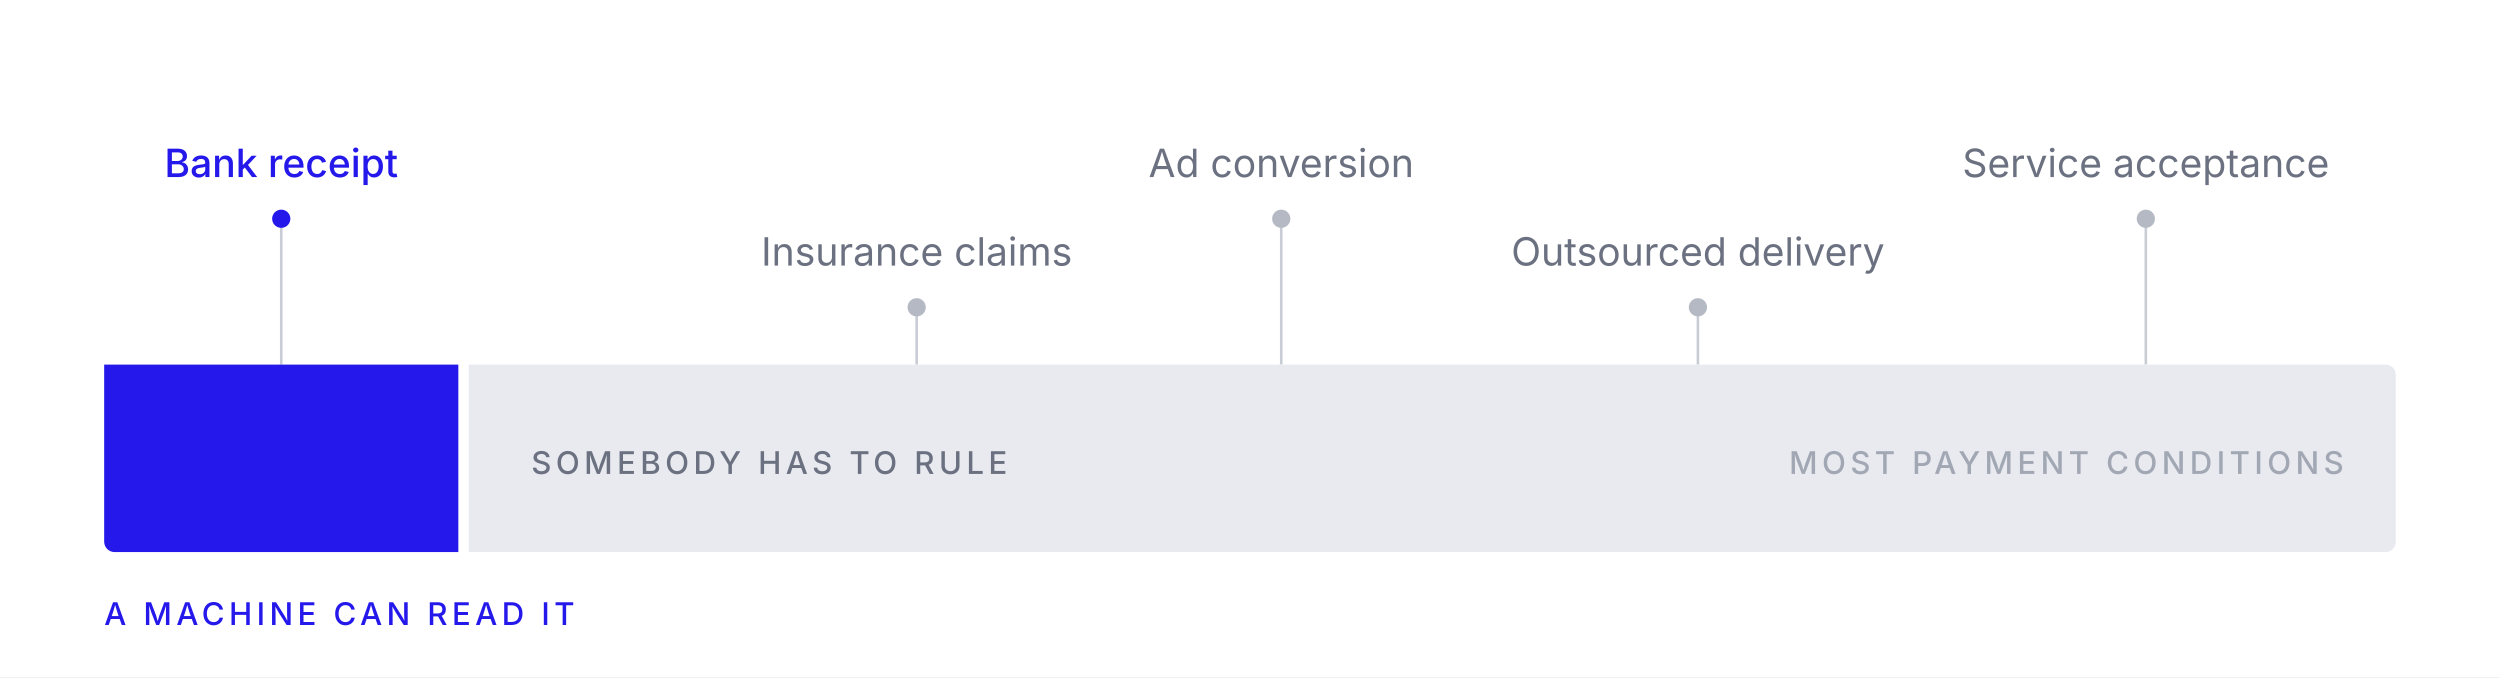
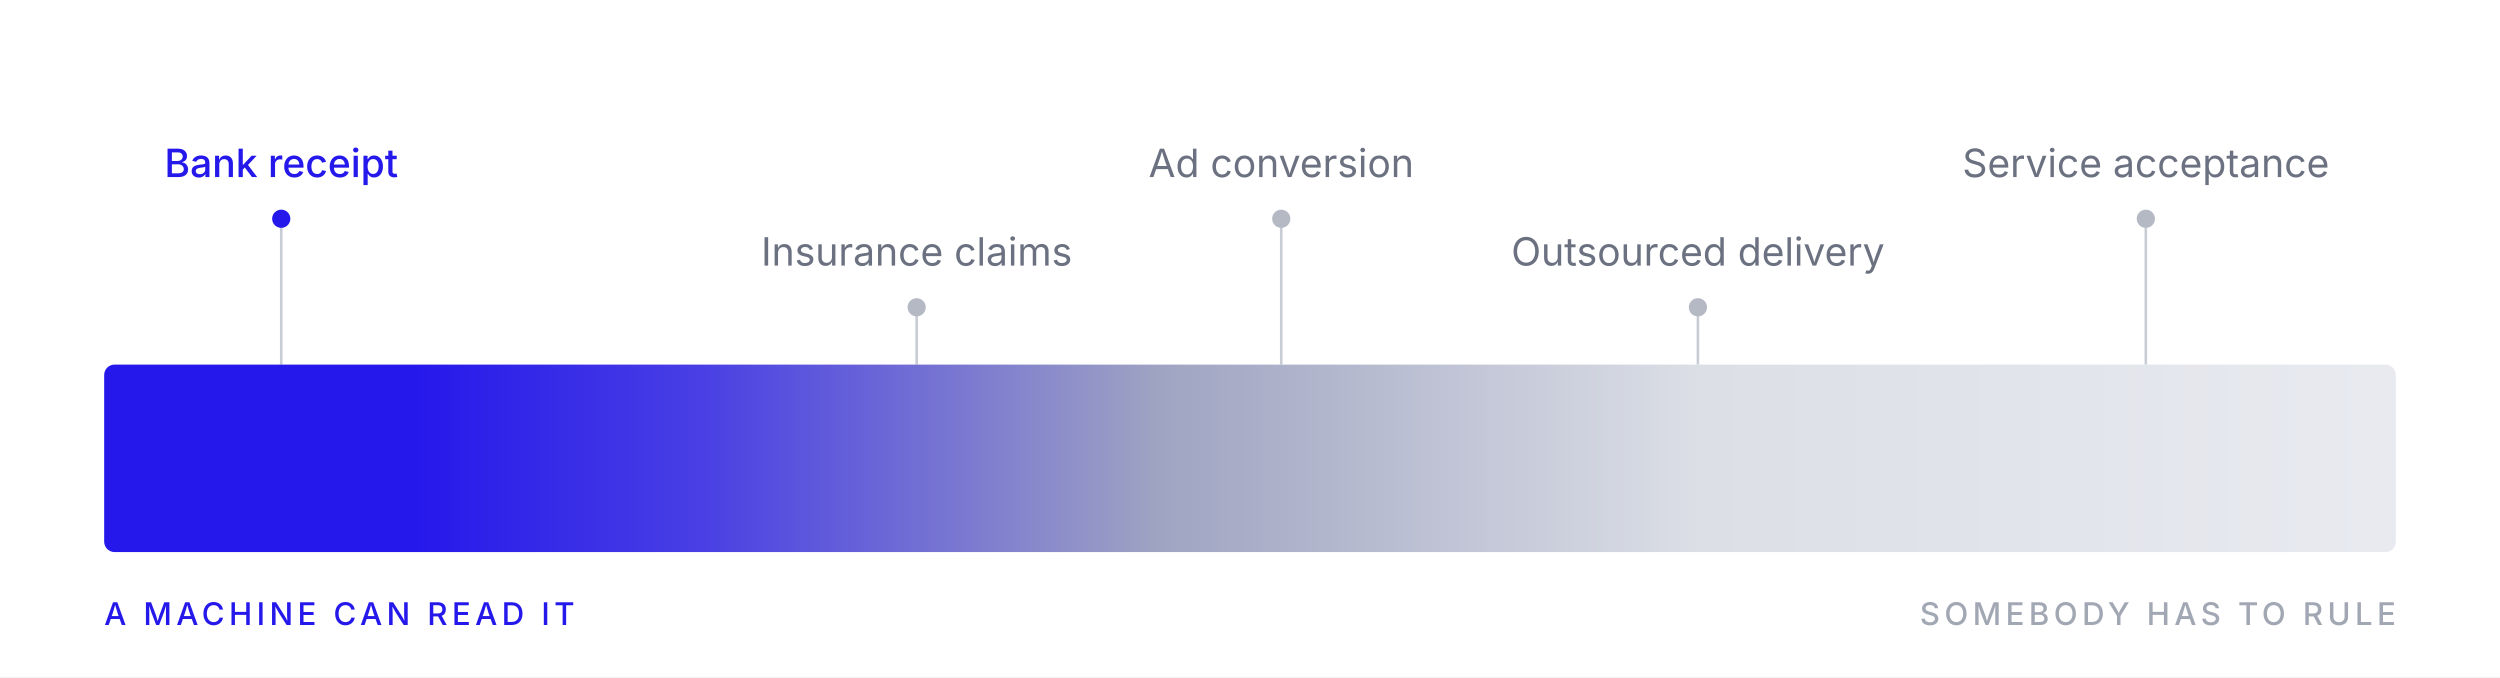
- <svg xmlns="http://www.w3.org/2000/svg" viewBox="0 0 960 260" role="img" aria-label="A bank receipt sits in the narrow band of conditions a machine can read. Insurance claims, ad conversion, outsourced delivery and service acceptance all fall in the much wider band where somebody has to rule.">
+ <svg xmlns="http://www.w3.org/2000/svg" viewBox="0 0 960 260" role="img" aria-label="A bank receipt sits at the end a machine can read. Insurance claims, ad conversion, outsourced delivery and service acceptance fall along the range where somebody has to rule.">
+   <defs>
+     <linearGradient id="drain" x1="0" y1="0" x2="1" y2="0">
+       <stop offset="0" stop-color="#2518eb" />
+       <stop offset=".13" stop-color="#2518eb" />
+       <stop offset=".26" stop-color="#4a40e4" />
+       <stop offset=".46" stop-color="#9fa4c2" />
+       <stop offset=".70" stop-color="#dcdfe6" />
+       <stop offset="1" stop-color="#e8eaf0" />
+     </linearGradient>
+   </defs>
  <style>
    .lbl{fill:#6b7180;font:400 15px/1 Inter,system-ui,sans-serif}
    .lbl-on{fill:#2518eb;font:500 15px/1 Inter,system-ui,sans-serif}
    .zone{font:500 12px/1 Inter,system-ui,sans-serif;letter-spacing:.14em}
    .lead{stroke:#c8ccd5;stroke-width:1}
    .pin{fill:#b4b9c4}.pin-on{fill:#2518eb}
  </style>
  <rect width="960" height="260" fill="#ffffff" />
  <g>
    <path class="lead" d="M108 84V140" />
    <circle class="pin-on" cx="108" cy="84" r="3.5" />
    <text class="lbl-on" x="108" y="68" text-anchor="middle">Bank receipt</text>
    <path class="lead" d="M352 118V140" />
    <circle class="pin" cx="352" cy="118" r="3.5" />
    <text class="lbl" x="352" y="102" text-anchor="middle">Insurance claims</text>
    <path class="lead" d="M492 84V140" />
    <circle class="pin" cx="492" cy="84" r="3.5" />
    <text class="lbl" x="492" y="68" text-anchor="middle">Ad conversion</text>
    <path class="lead" d="M652 118V140" />
    <circle class="pin" cx="652" cy="118" r="3.5" />
    <text class="lbl" x="652" y="102" text-anchor="middle">Outsourced delivery</text>
    <path class="lead" d="M824 84V140" />
    <circle class="pin" cx="824" cy="84" r="3.5" />
    <text class="lbl" x="824" y="68" text-anchor="middle">Service acceptance</text>
  </g>
-   <path d="M40 140h136v72H44a4 4 0 0 1-4-4Z" fill="#2518eb" />
-   <path d="M180 140h736a4 4 0 0 1 4 4v64a4 4 0 0 1-4 4H180Z" fill="#e8eaf0" />
-   <text class="zone" x="204" y="182" fill="#6b7180">SOMEBODY HAS TO RULE</text>
-   <text class="zone" x="900" y="182" fill="#a2a7b4" text-anchor="end">MOST PAYMENT CONDITIONS</text>
+   <rect x="40" y="140" width="880" height="72" rx="4" fill="url(#drain)" />
  <text class="zone" x="40" y="240" fill="#2518eb">A MACHINE CAN READ IT</text>
+   <text class="zone" x="920" y="240" fill="#a2a7b4" text-anchor="end">SOMEBODY HAS TO RULE</text>
</svg>
